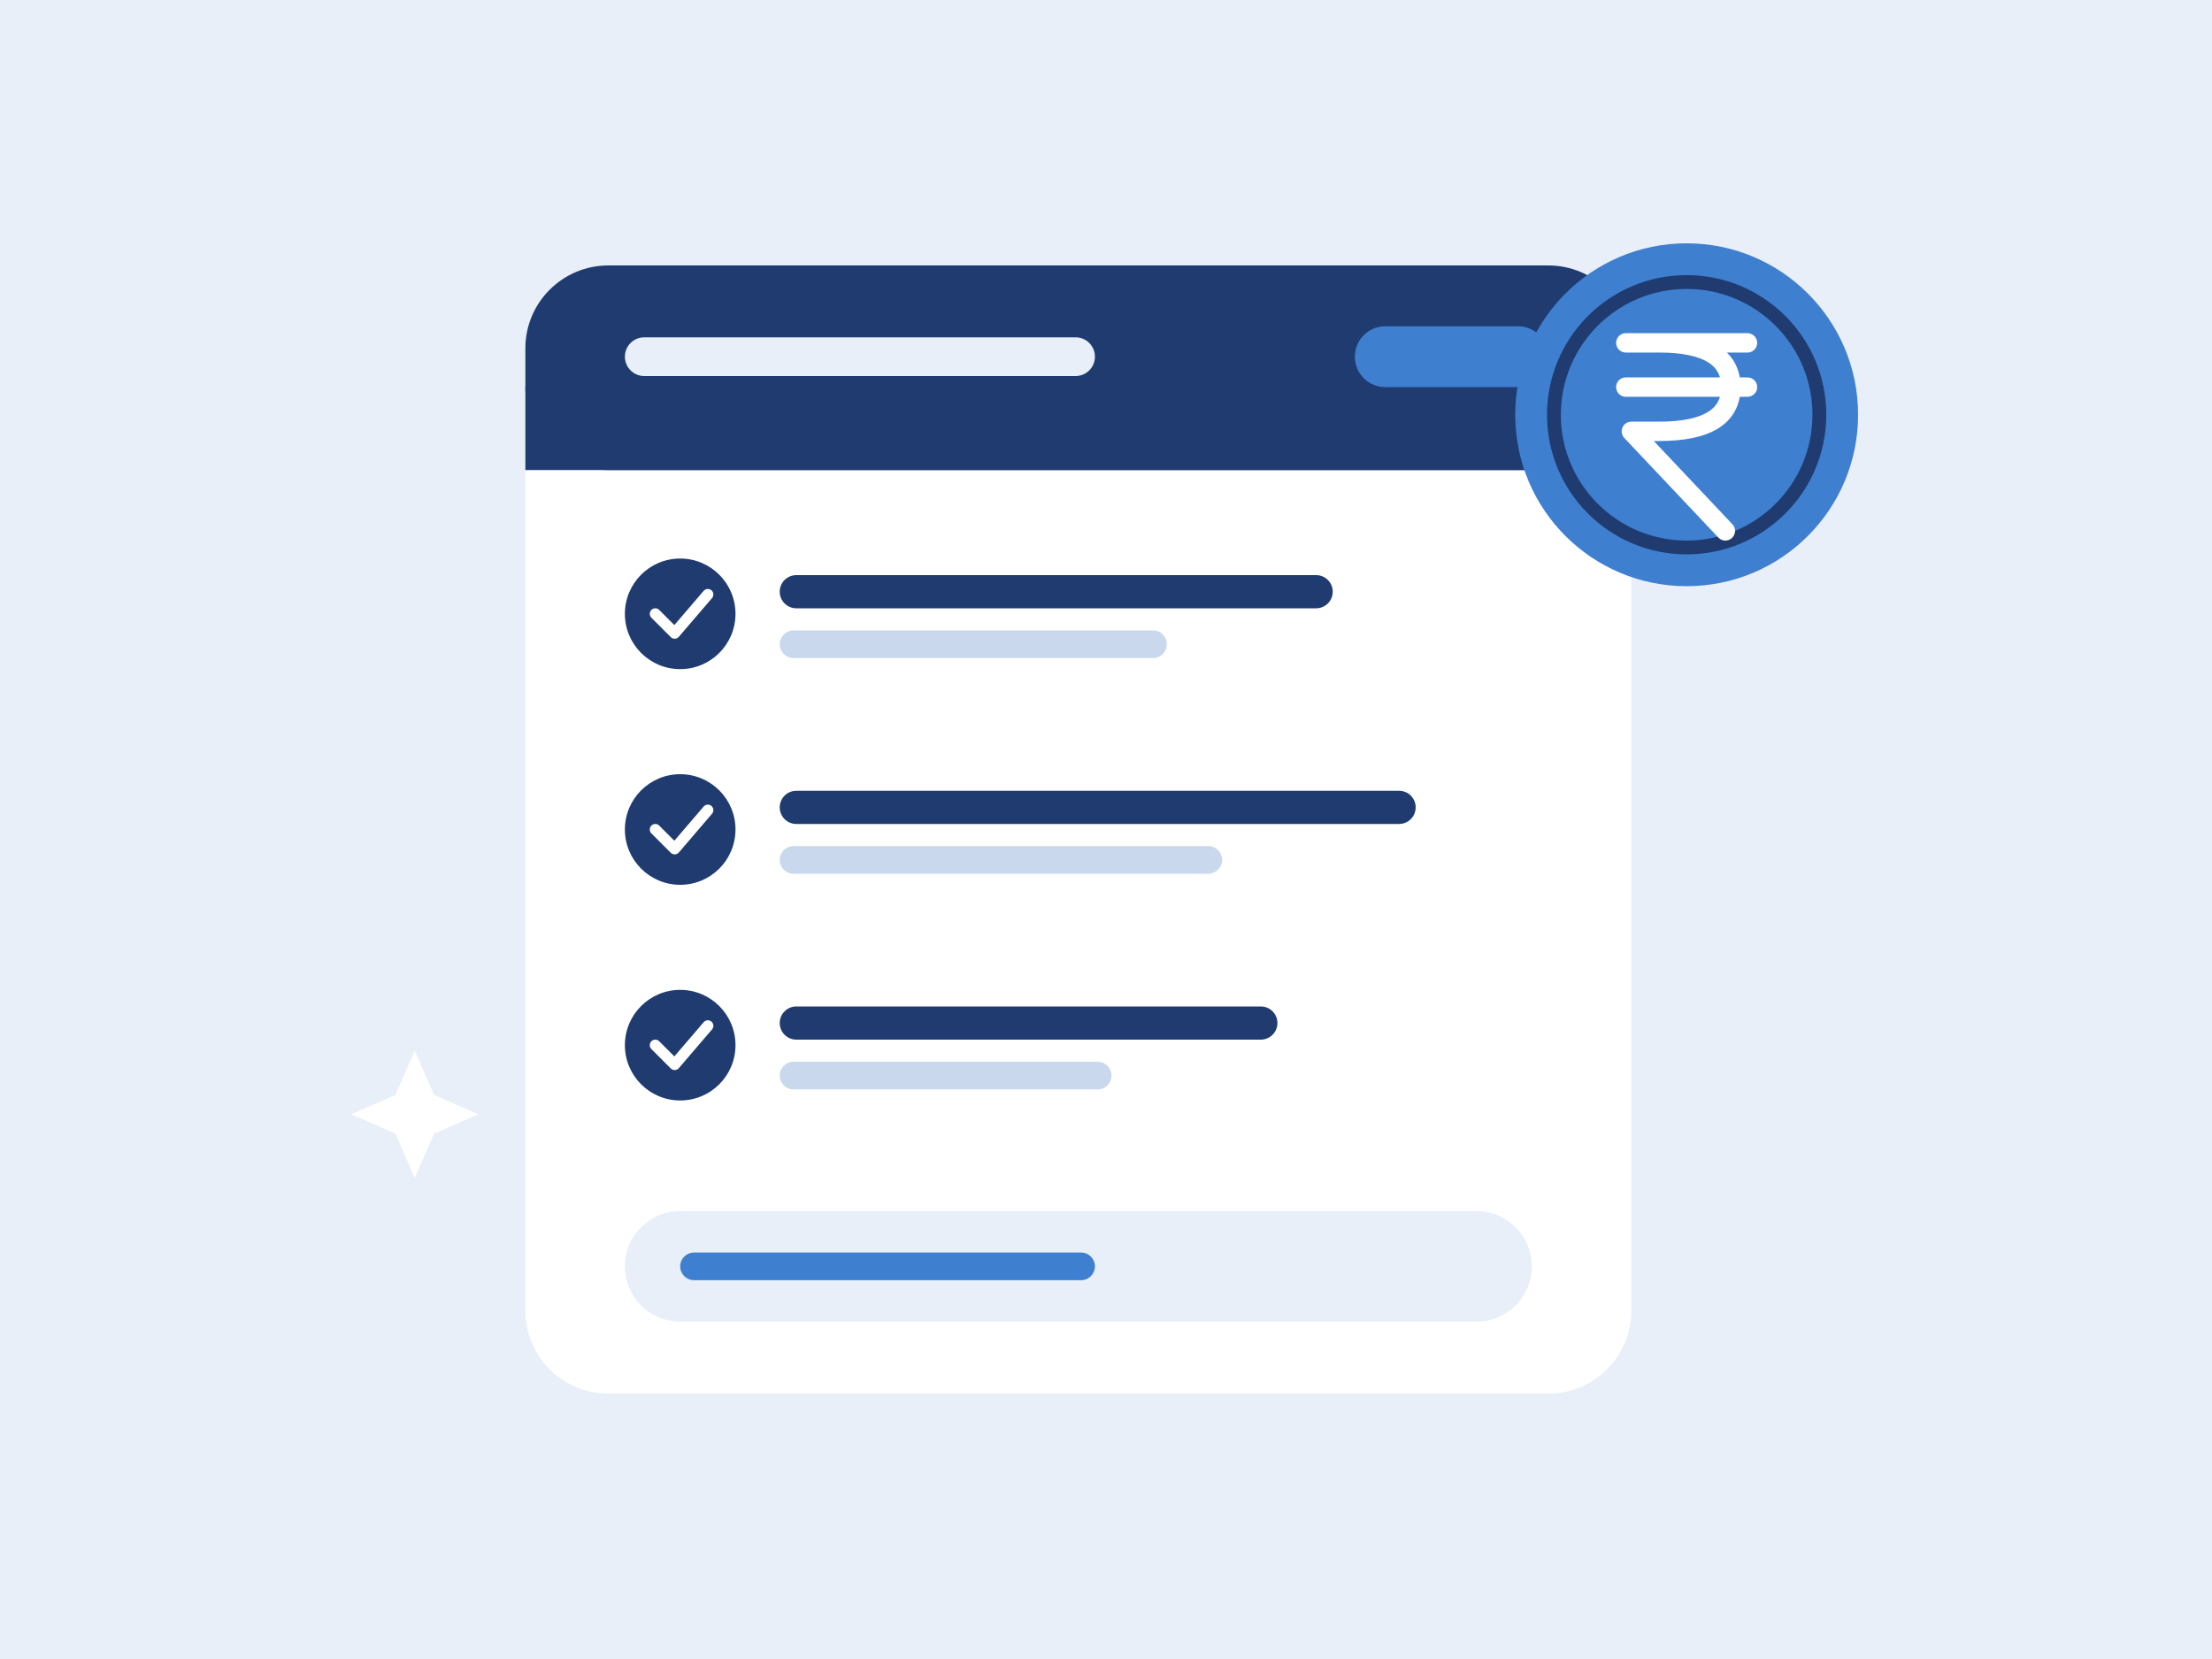
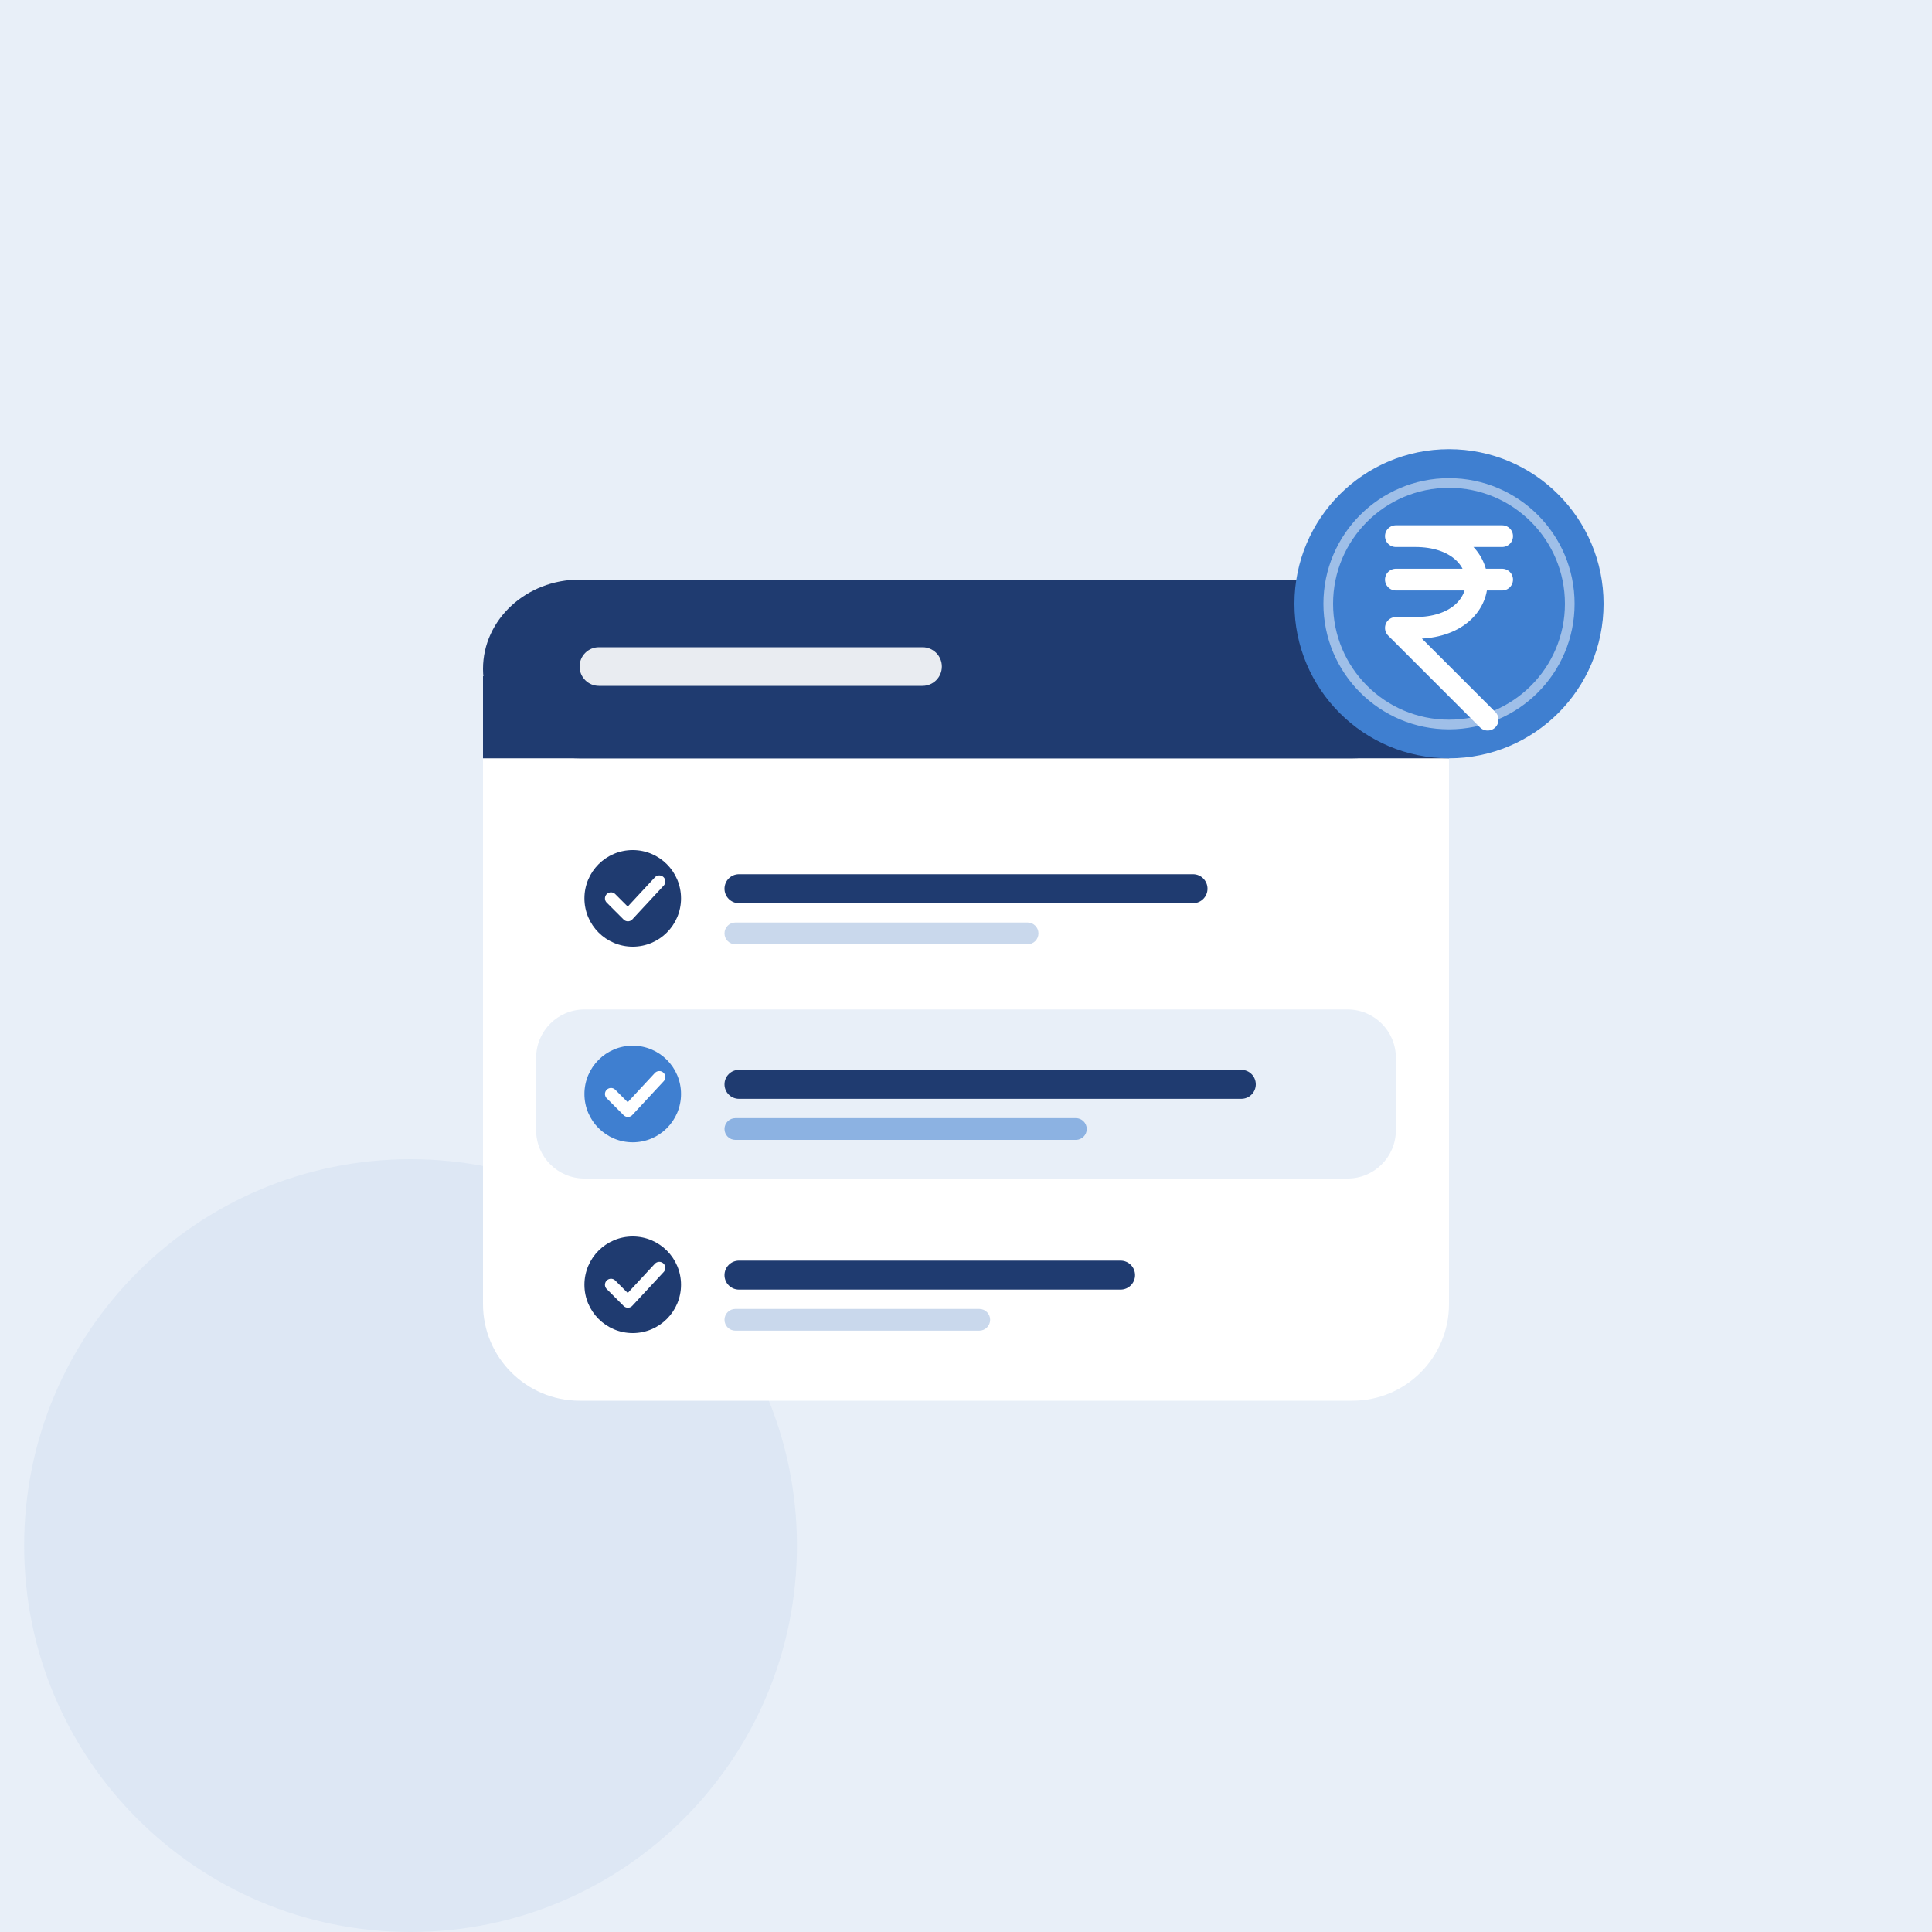
- <svg xmlns="http://www.w3.org/2000/svg" viewBox="0 0 800 600" role="img" aria-label="A card listing each rule with a tick, and a coin">
-   <rect width="800" height="600" fill="#e8eff8" />
-   <circle cx="110" cy="120" r="120" fill="#e8eff8" />
-   <circle cx="690" cy="500" r="140" fill="#e8eff8" />
-   <rect x="190" y="96" width="400" height="408" rx="30" fill="#ffffff" />
-   <rect x="190" y="96" width="400" height="74" rx="30" fill="#1f3b70" />
-   <rect x="190" y="140" width="400" height="30" fill="#1f3b70" />
-   <rect x="226" y="122" width="170" height="14" rx="7" fill="#e8eff8" />
-   <rect x="490" y="118" width="70" height="22" rx="11" fill="#3f7fd0" />
+ <svg xmlns="http://www.w3.org/2000/svg" viewBox="0 0 800 800">
+   <rect width="800" height="800" fill="#e8eff8" />
+   <circle cx="170" cy="640" r="160" fill="#dde7f4" />
+   <rect x="200" y="240" width="400" height="340" rx="40" fill="#fff" />
+   <rect x="200" y="240" width="400" height="74" rx="40" fill="#1f3b70" />
+   <rect x="200" y="280" width="400" height="34" fill="#1f3b70" />
+   <rect x="240" y="268" width="150" height="16" rx="8" fill="#fff" opacity="0.9" />
  <g>
-     <circle cx="246" cy="222" r="20" fill="#1f3b70" />
-     <path d="M237 222 l7 7 l12 -14" stroke="#ffffff" stroke-width="4" fill="none" stroke-linecap="round" stroke-linejoin="round" />
-     <rect x="282" y="208" width="200" height="12" rx="6" fill="#1f3b70" />
-     <rect x="282" y="228" width="140" height="10" rx="5" fill="#c9d8ec" />
+     <circle cx="262" cy="372" r="20" fill="#1f3b70" />
+     <path d="M253 372l7 7 13-14" fill="none" stroke="#fff" stroke-width="5" stroke-linecap="round" stroke-linejoin="round" />
+     <rect x="300" y="362" width="200" height="12" rx="6" fill="#1f3b70" />
+     <rect x="300" y="382" width="130" height="9" rx="4.5" fill="#c9d8ec" />
+   </g>
+   <rect x="222" y="418" width="356" height="70" rx="20" fill="#e8eff8" />
+   <g>
+     <circle cx="262" cy="453" r="20" fill="#3f7fd0" />
+     <path d="M253 453l7 7 13-14" fill="none" stroke="#fff" stroke-width="5" stroke-linecap="round" stroke-linejoin="round" />
+     <rect x="300" y="443" width="220" height="12" rx="6" fill="#1f3b70" />
+     <rect x="300" y="463" width="150" height="9" rx="4.5" fill="#3f7fd0" opacity="0.55" />
  </g>
  <g>
-     <circle cx="246" cy="300" r="20" fill="#1f3b70" />
-     <path d="M237 300 l7 7 l12 -14" stroke="#ffffff" stroke-width="4" fill="none" stroke-linecap="round" stroke-linejoin="round" />
-     <rect x="282" y="286" width="230" height="12" rx="6" fill="#1f3b70" />
-     <rect x="282" y="306" width="160" height="10" rx="5" fill="#c9d8ec" />
+     <circle cx="262" cy="532" r="20" fill="#1f3b70" />
+     <path d="M253 532l7 7 13-14" fill="none" stroke="#fff" stroke-width="5" stroke-linecap="round" stroke-linejoin="round" />
+     <rect x="300" y="522" width="170" height="12" rx="6" fill="#1f3b70" />
+     <rect x="300" y="542" width="110" height="9" rx="4.5" fill="#c9d8ec" />
  </g>
-   <g>
-     <circle cx="246" cy="378" r="20" fill="#1f3b70" />
-     <path d="M237 378 l7 7 l12 -14" stroke="#ffffff" stroke-width="4" fill="none" stroke-linecap="round" stroke-linejoin="round" />
-     <rect x="282" y="364" width="180" height="12" rx="6" fill="#1f3b70" />
-     <rect x="282" y="384" width="120" height="10" rx="5" fill="#c9d8ec" />
-   </g>
-   <rect x="226" y="438" width="328" height="40" rx="20" fill="#e8eff8" />
-   <rect x="246" y="453" width="150" height="10" rx="5" fill="#3f7fd0" />
-   <circle cx="610" cy="150" r="62" fill="#3f7fd0" />
-   <circle cx="610" cy="150" r="48" fill="none" stroke="#1f3b70" stroke-width="5" />
-   <path d="M588 124 h44 M588 140 h44 M600 124 q26 0 26 16 q0 16 -26 16 h-10 l34 36" stroke="#ffffff" stroke-width="7" fill="none" stroke-linecap="round" stroke-linejoin="round" />
-   <path d="M150 380 l7 16 l16 7 l-16 7 l-7 16 l-7 -16 l-16 -7 l16 -7 z" fill="#ffffff" />
+   <circle cx="600" cy="250" r="64" fill="#3f7fd0" />
+   <circle cx="600" cy="250" r="50" fill="none" stroke="#fff" stroke-width="4" opacity="0.5" />
+   <path d="M578 222h44M578 240h44M586 222c34 0 34 38 0 38h-8l38 38" fill="none" stroke="#fff" stroke-width="9" stroke-linecap="round" stroke-linejoin="round" />
</svg>
